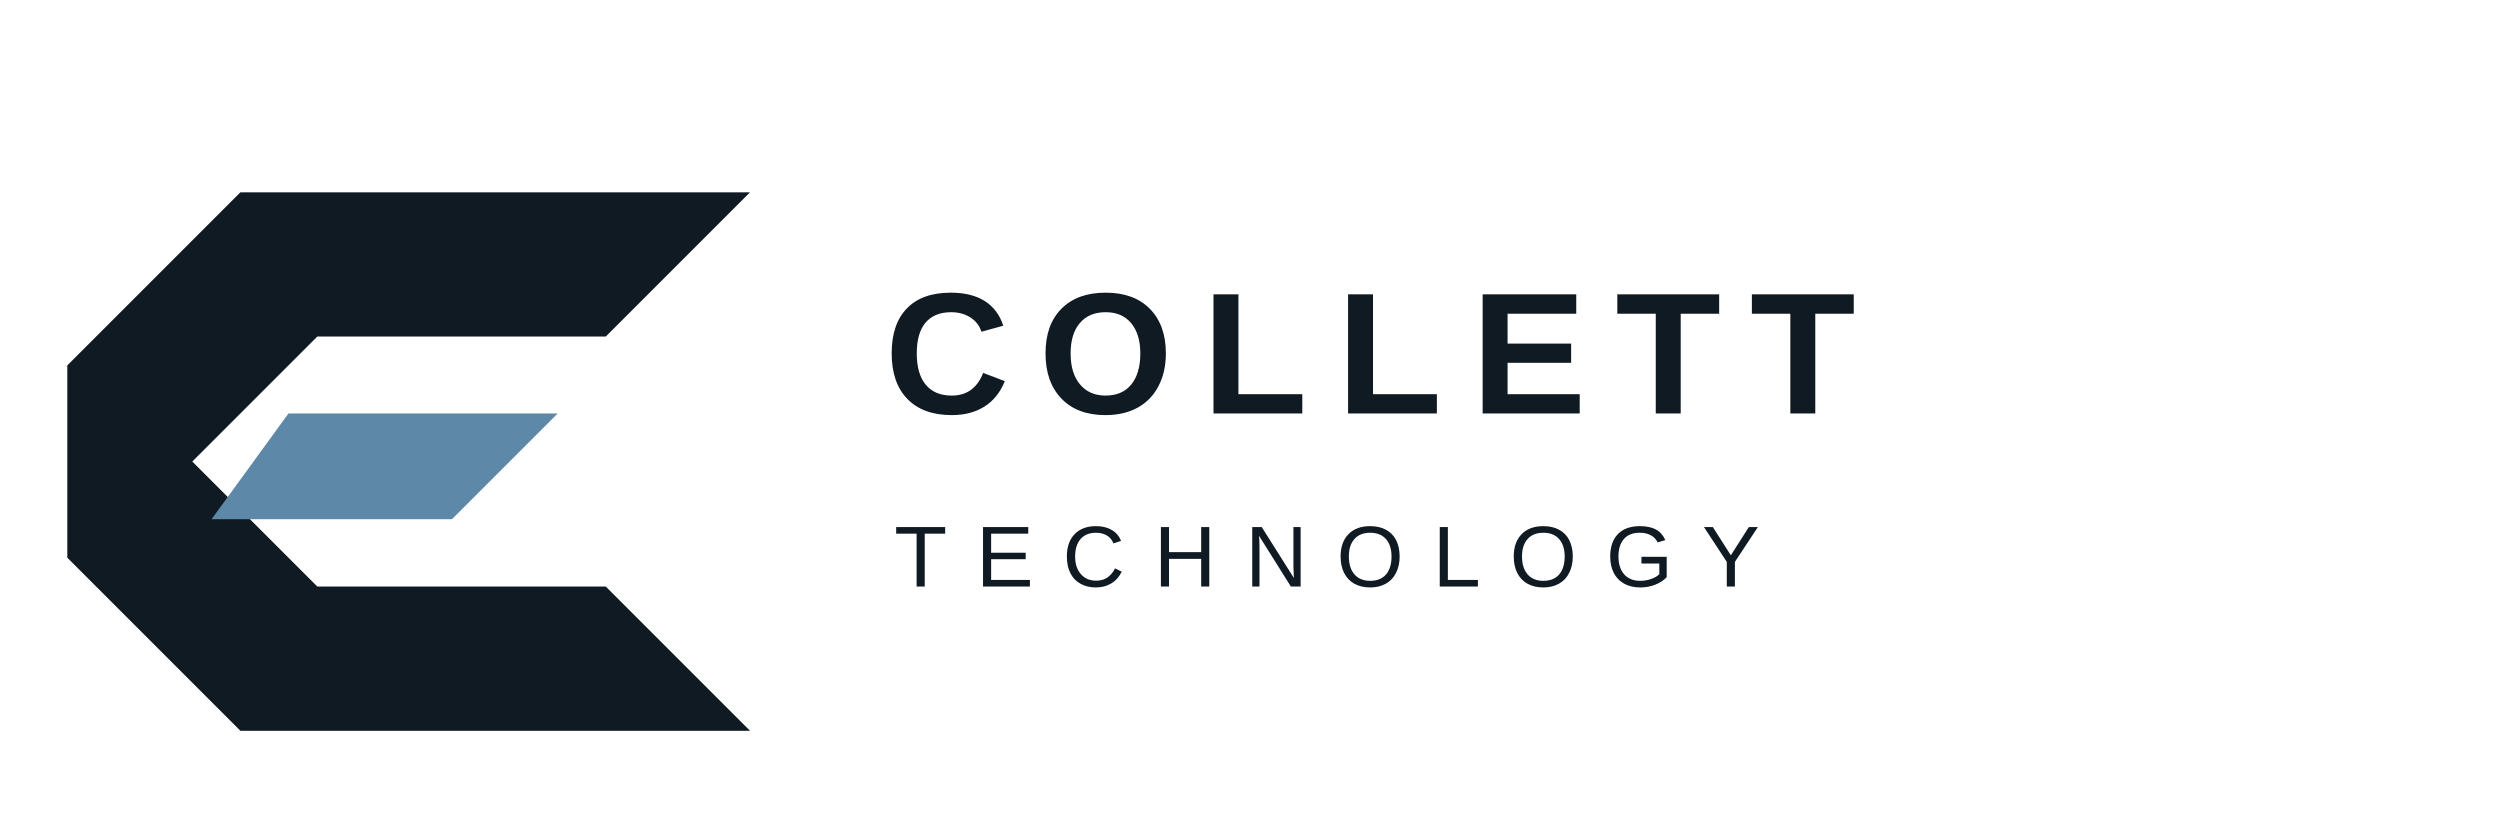
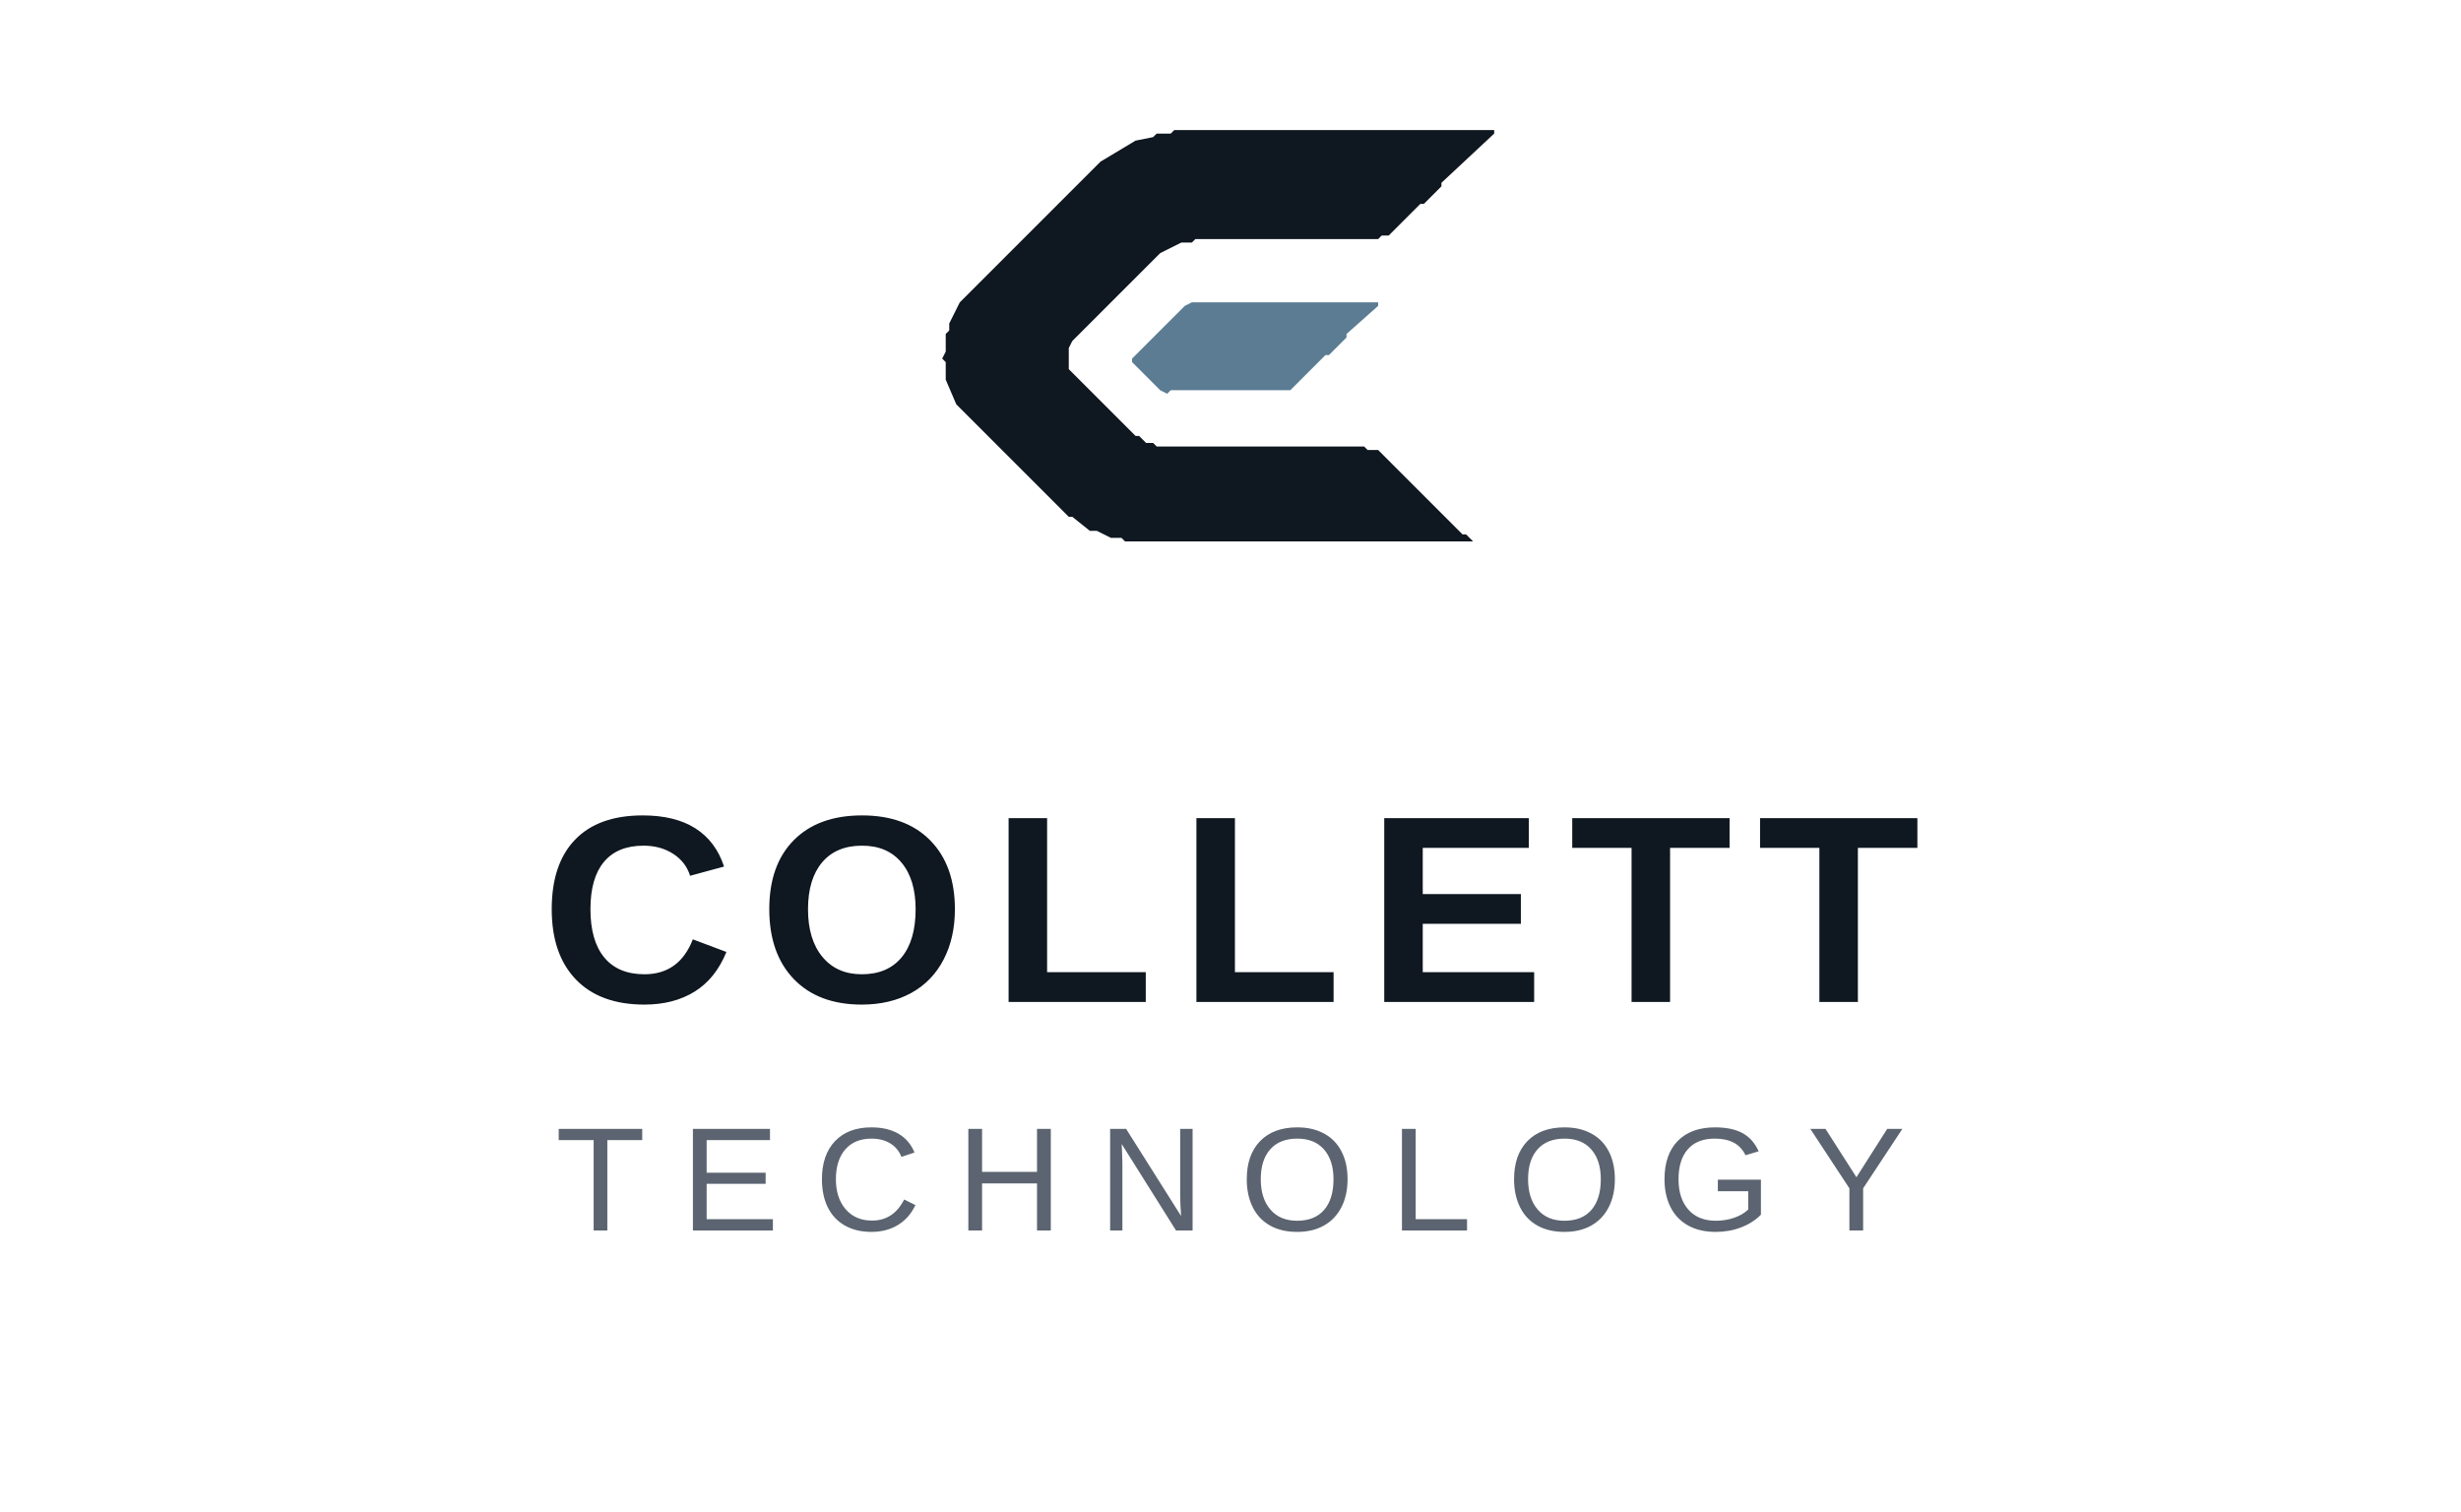
- <svg xmlns="http://www.w3.org/2000/svg" viewBox="0 0 260 85">
-   <path fill="#101A22" d="M 7 38 L 25 20 L 78 20 L 63 35 L 33 35 L 20 48 L 33 61 L 63 61 L 78 76 L 25 76 L 7 58 L 7 38 Z" />
-   <path fill="#5E88A8" d="M 30 43 L 58 43 L 47 54 L 22 54 Z" />
-   <text x="92" y="43" fill="#101A22" font-family="Montserrat,Arial,sans-serif" font-size="18" font-weight="700" letter-spacing="3">COLLETT</text>
-   <text x="93" y="61" fill="#101A22" font-family="Montserrat,Arial,sans-serif" font-size="9" font-weight="400" letter-spacing="3">TECHNOLOGY</text>
+ <svg xmlns="http://www.w3.org/2000/svg" viewBox="0 0 700 430" role="img" aria-label="COLLETT TECHNOLOGY">
+   <g transform="translate(240 18) scale(1.0)">
+     <path fill="#0F1720" d="M 30.0,74.0 L 30.0,76.0 L 29.0,77.0 L 29.0,82.0 L 28.0,84.0 L 29.0,85.0 L 29.0,90.0 L 32.0,97.0 L 64.0,129.0 L 65.0,129.0 L 70.0,133.0 L 72.0,133.0 L 76.0,135.0 L 79.0,135.0 L 80.0,136.0 L 179.0,136.0 L 177.0,134.0 L 176.0,134.0 L 152.0,110.0 L 149.0,110.0 L 148.0,109.0 L 89.0,109.0 L 88.0,108.0 L 86.0,108.0 L 84.0,106.0 L 83.0,106.0 L 64.0,87.0 L 64.0,81.0 L 65.0,79.0 L 90.0,54.0 L 96.0,51.0 L 99.0,51.0 L 100.0,50.0 L 152.0,50.0 L 153.0,49.0 L 155.0,49.0 L 164.0,40.0 L 165.0,40.0 L 170.0,35.0 L 170.0,34.0 L 185.0,20.0 L 185.0,19.0 L 94.0,19.0 L 93.0,20.0 L 89.0,20.0 L 88.0,21.0 L 83.0,22.0 L 73.0,28.0 L 33.0,68.0 Z" />
+     <path fill="#5B7C93" d="M 82.0,85.0 L 90.0,93.0 L 92.0,94.0 L 93.0,93.0 L 127.0,93.0 L 137.0,83.0 L 138.0,83.0 L 143.0,78.0 L 143.0,77.0 L 152.0,69.0 L 152.0,68.0 L 99.0,68.0 L 97.0,69.0 L 82.0,84.0 Z" />
+   </g>
+   <text x="350" y="285" text-anchor="middle" font-family="Montserrat,Arial,sans-serif" font-size="76" font-weight="600" letter-spacing="7" fill="#0F1720">COLLETT</text>
+   <text x="350" y="350" text-anchor="middle" font-family="Montserrat,Arial,sans-serif" font-size="42" font-weight="300" letter-spacing="10" fill="#5B6470">TECHNOLOGY</text>
</svg>
